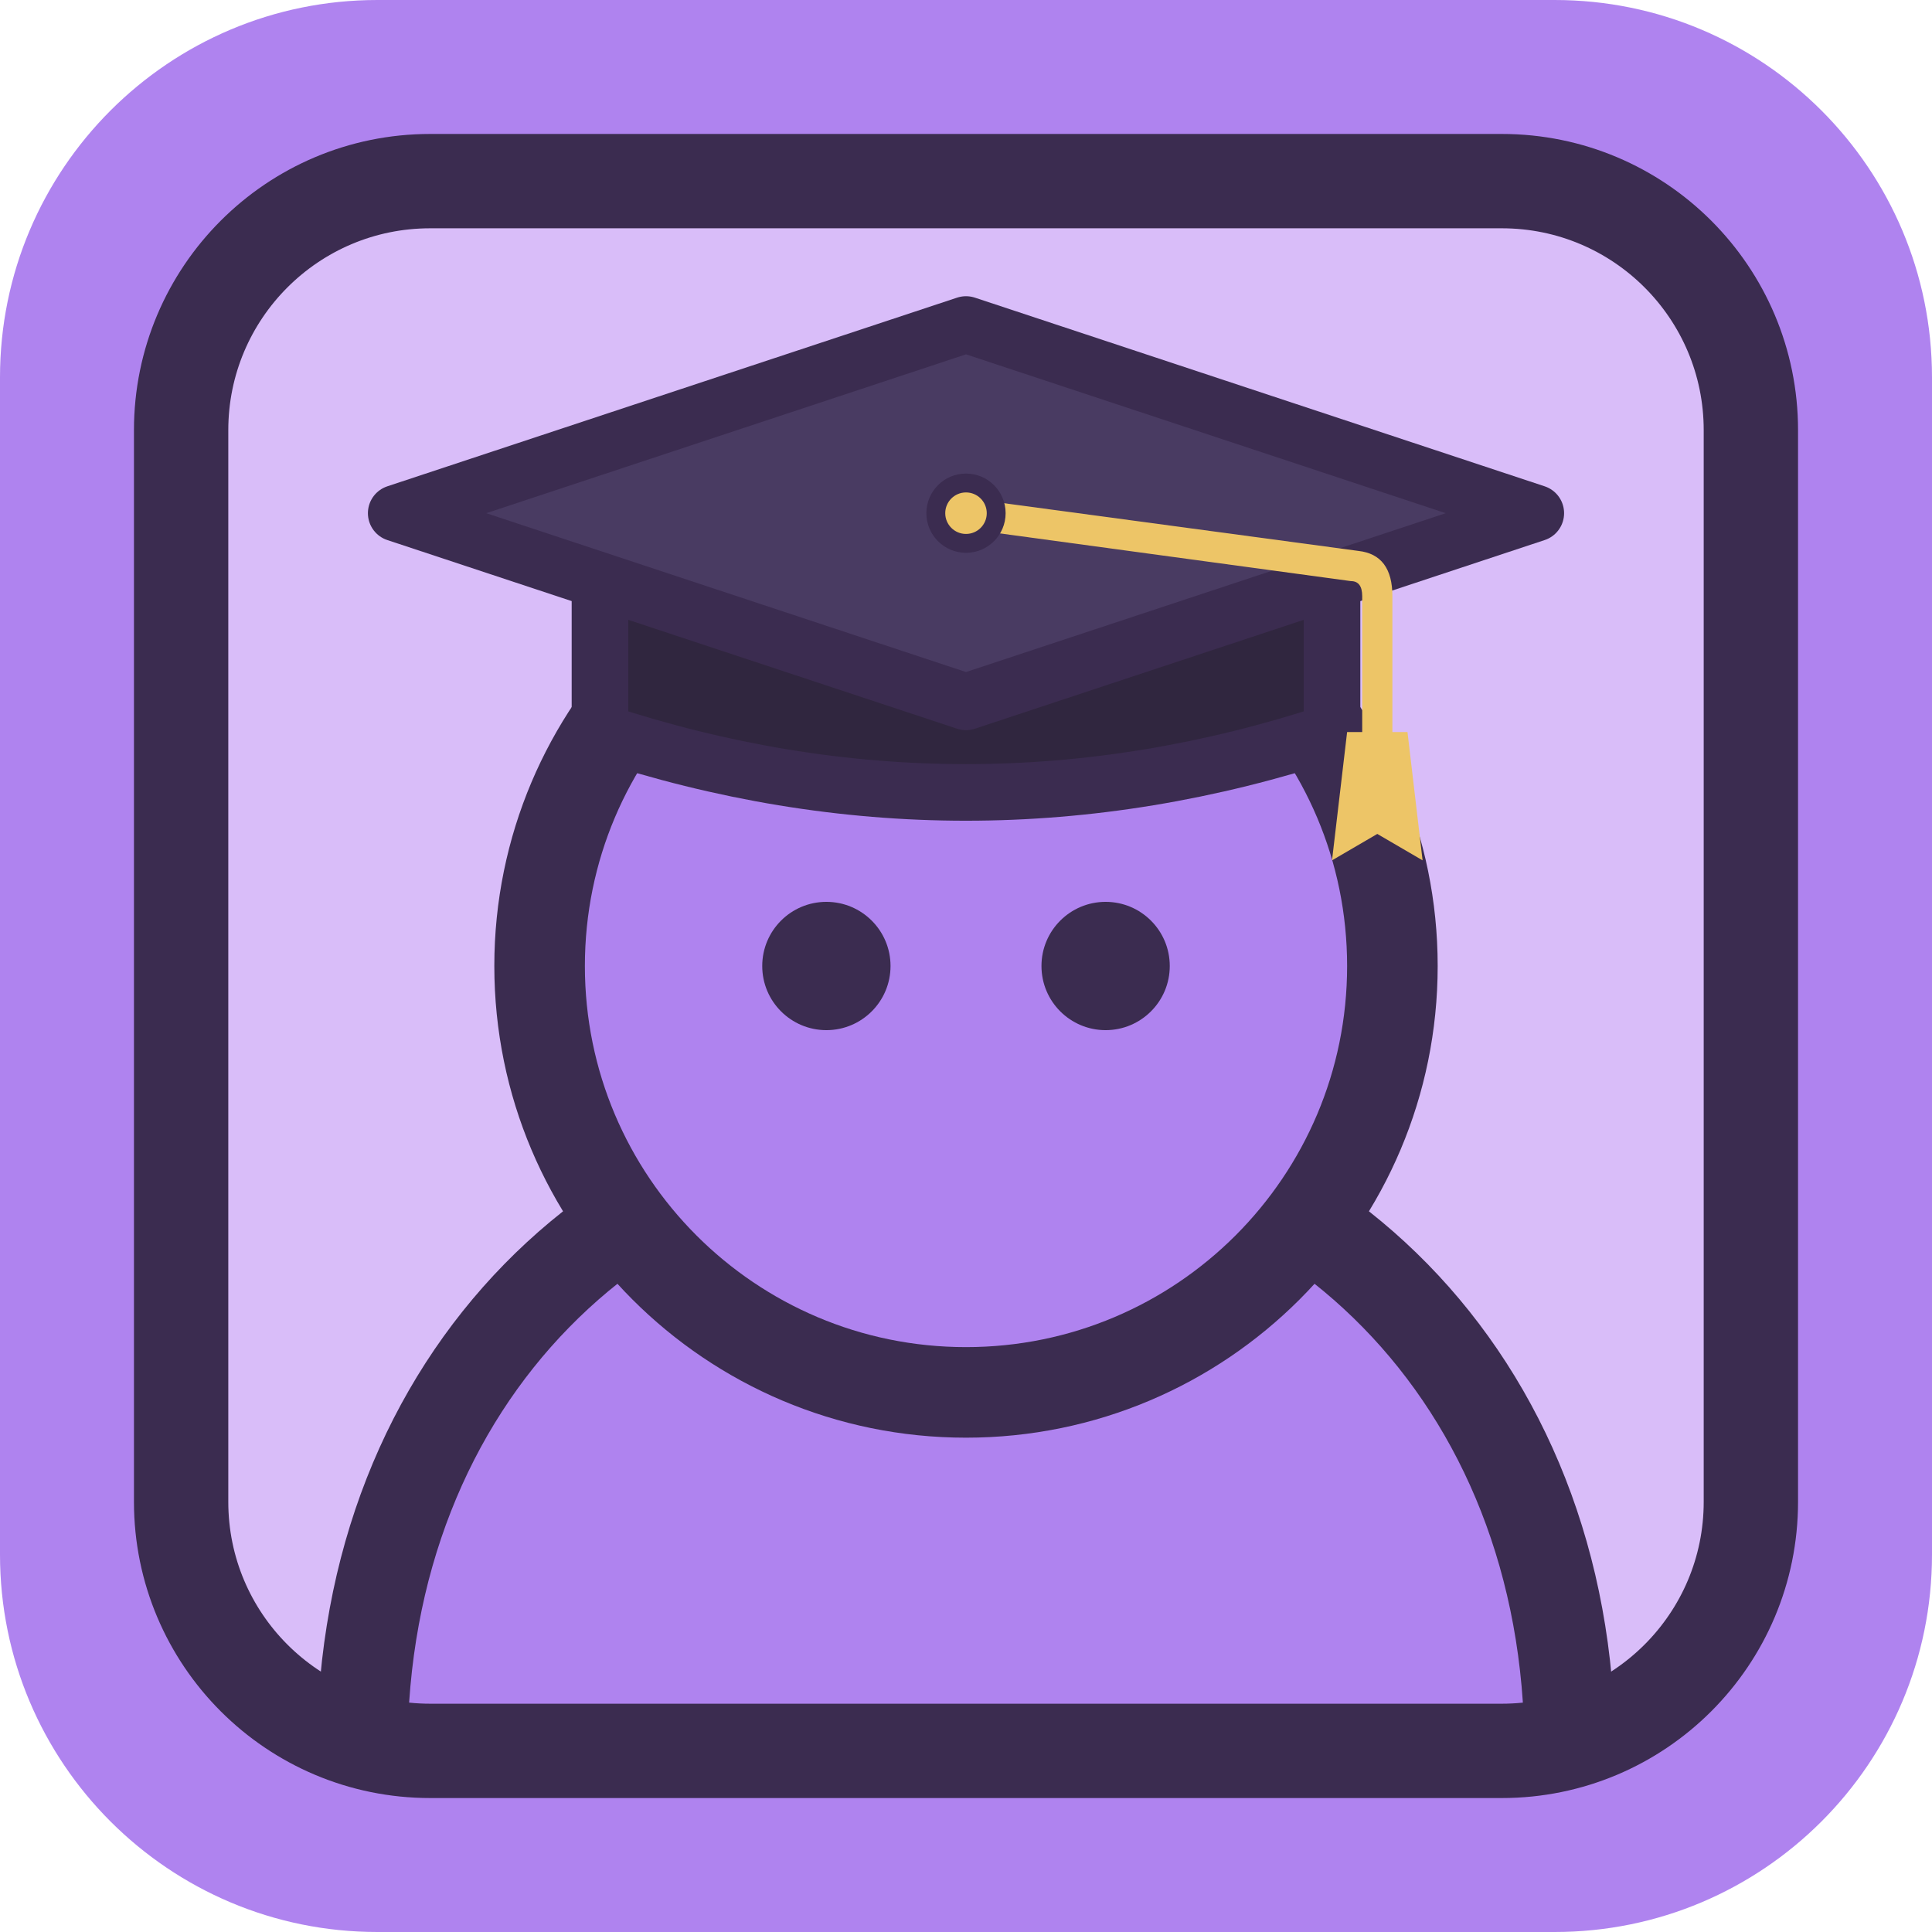
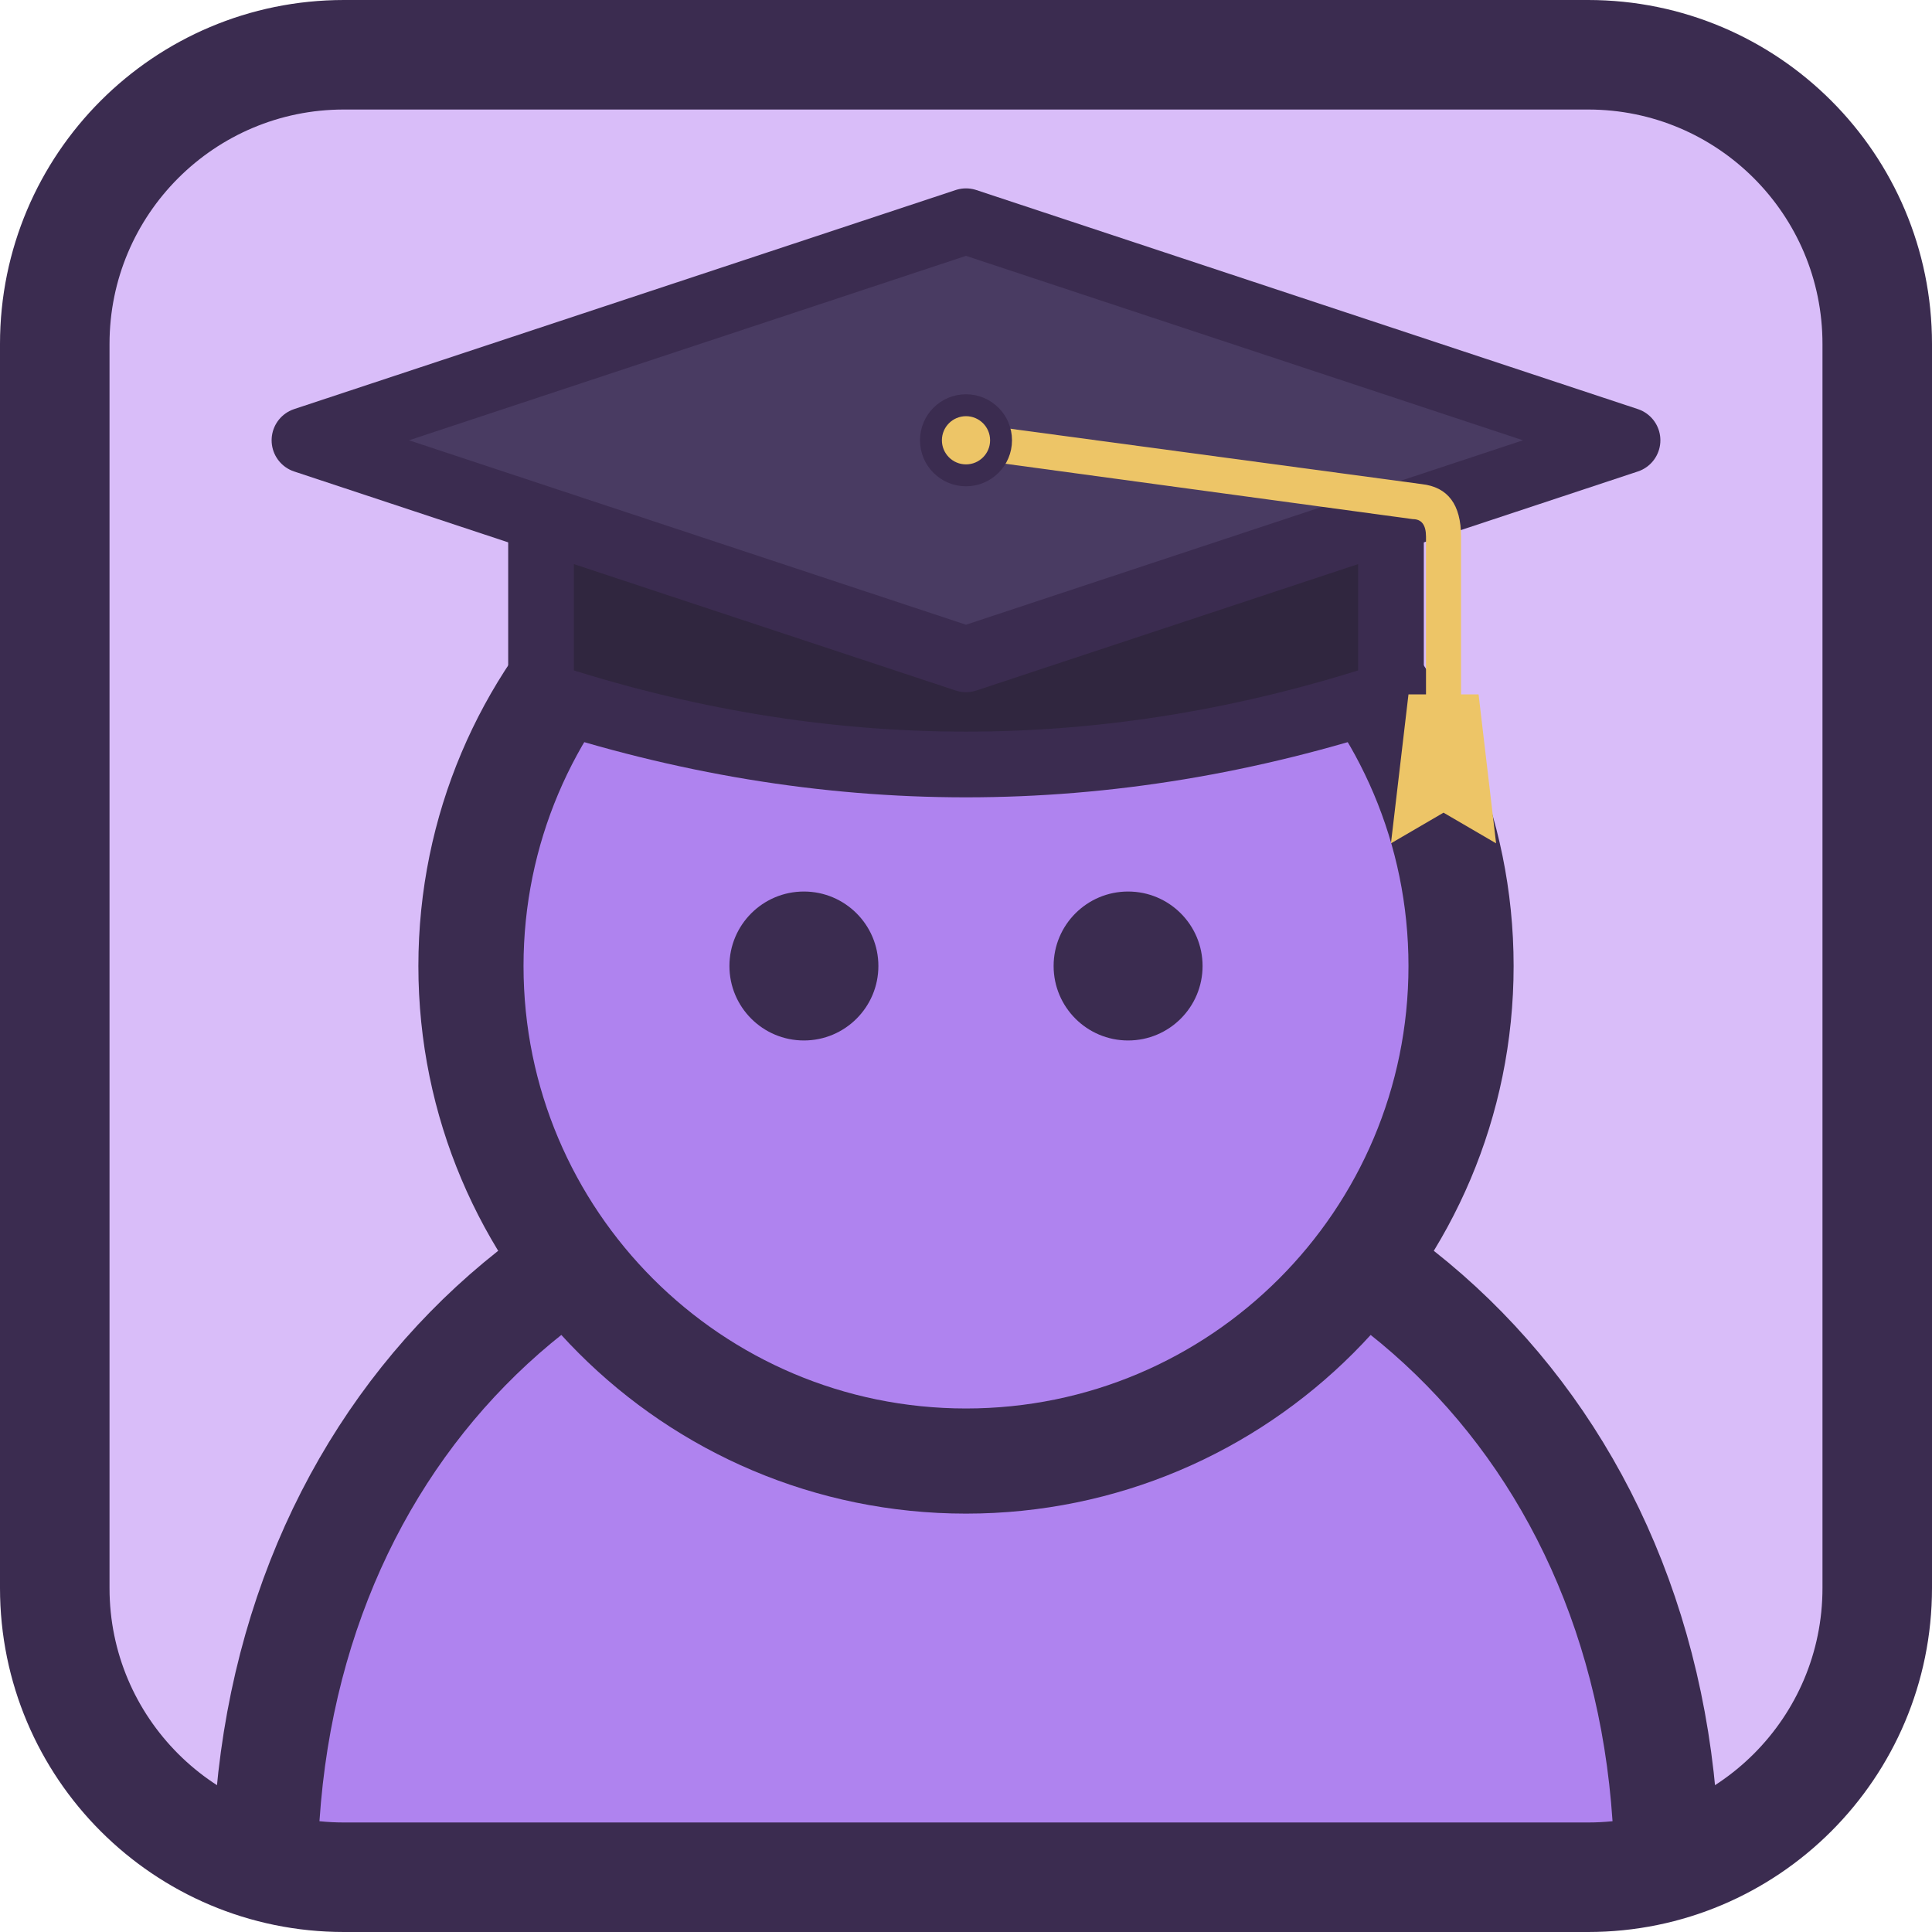
- <svg xmlns="http://www.w3.org/2000/svg" width="512" height="512" viewBox="0 0 512 512" role="img" aria-labelledby="title description">
+ <svg xmlns="http://www.w3.org/2000/svg" width="512" height="512" viewBox="35.5 35.5 441 441" role="img" aria-labelledby="title description">
  <defs>
    <clipPath id="inner-frame">
      <rect x="48" y="48" width="416" height="416" rx="66" />
    </clipPath>
  </defs>
-   <rect width="512" height="512" rx="100" fill="#af83ef" />
  <rect x="48" y="48" width="416" height="416" rx="66" fill="#d9bdf9" />
  <g stroke="#3b2c50" stroke-linejoin="round" stroke-width="24" fill="#af83ef">
    <path d="M96 464c0-99 70-167 160-167s160 68 160 167Z" clip-path="url(#inner-frame)" />
    <circle cx="256" cy="256" r="113" />
  </g>
  <g fill="#3b2c50">
    <circle cx="219" cy="256" r="17" />
    <circle cx="293" cy="256" r="17" />
  </g>
  <g stroke="#3b2c50" stroke-width="15" stroke-linejoin="round">
    <path d="M159 146h194v48q-97 32-194 0Z" fill="#30263f" />
    <path d="m256 86 151 50-151 50-151-50Z" fill="#493b62" />
  </g>
  <g fill="#edc567">
    <path d="m256 132 104 14q9 1 9 12v40h-8v-40q0-4-3-4l-103-14Z" />
    <circle cx="256" cy="136" r="8" stroke="#3b2c50" stroke-width="5" />
    <path d="M357 194h16l4 34-12-7-12 7Z" />
  </g>
  <rect x="48" y="48" width="416" height="416" rx="66" fill="none" stroke="#3b2c50" stroke-width="25" />
</svg>
